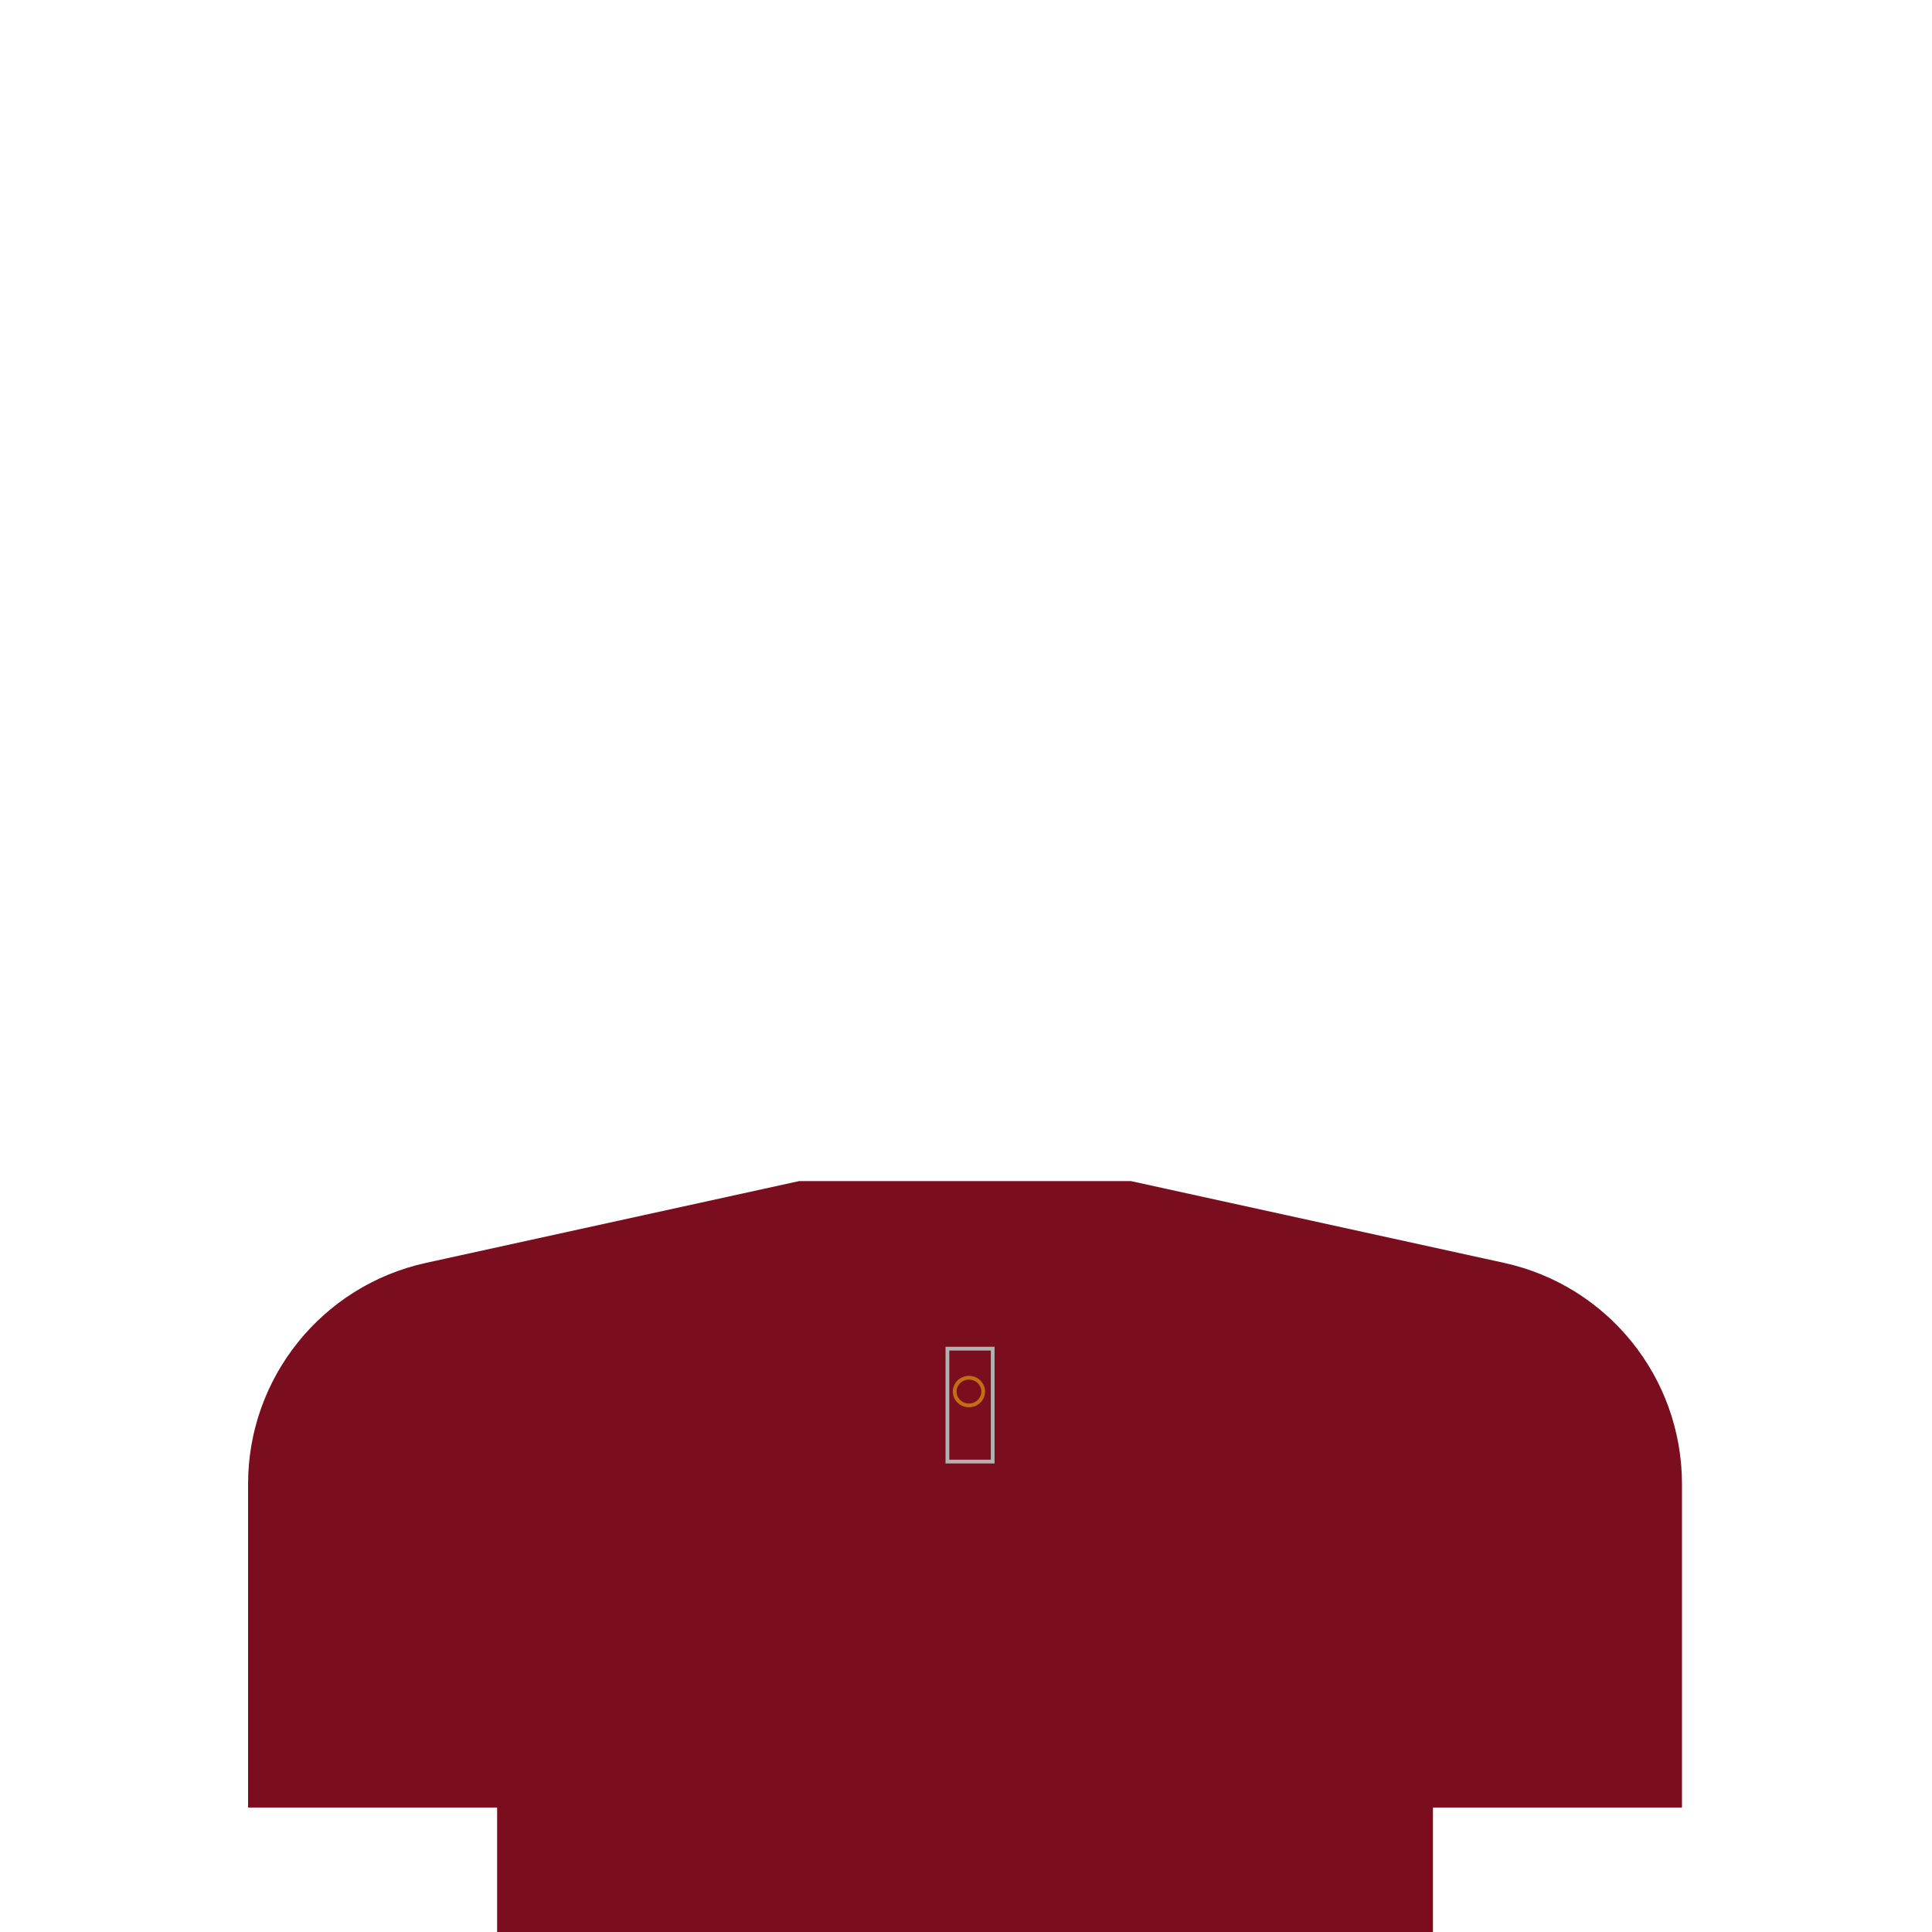
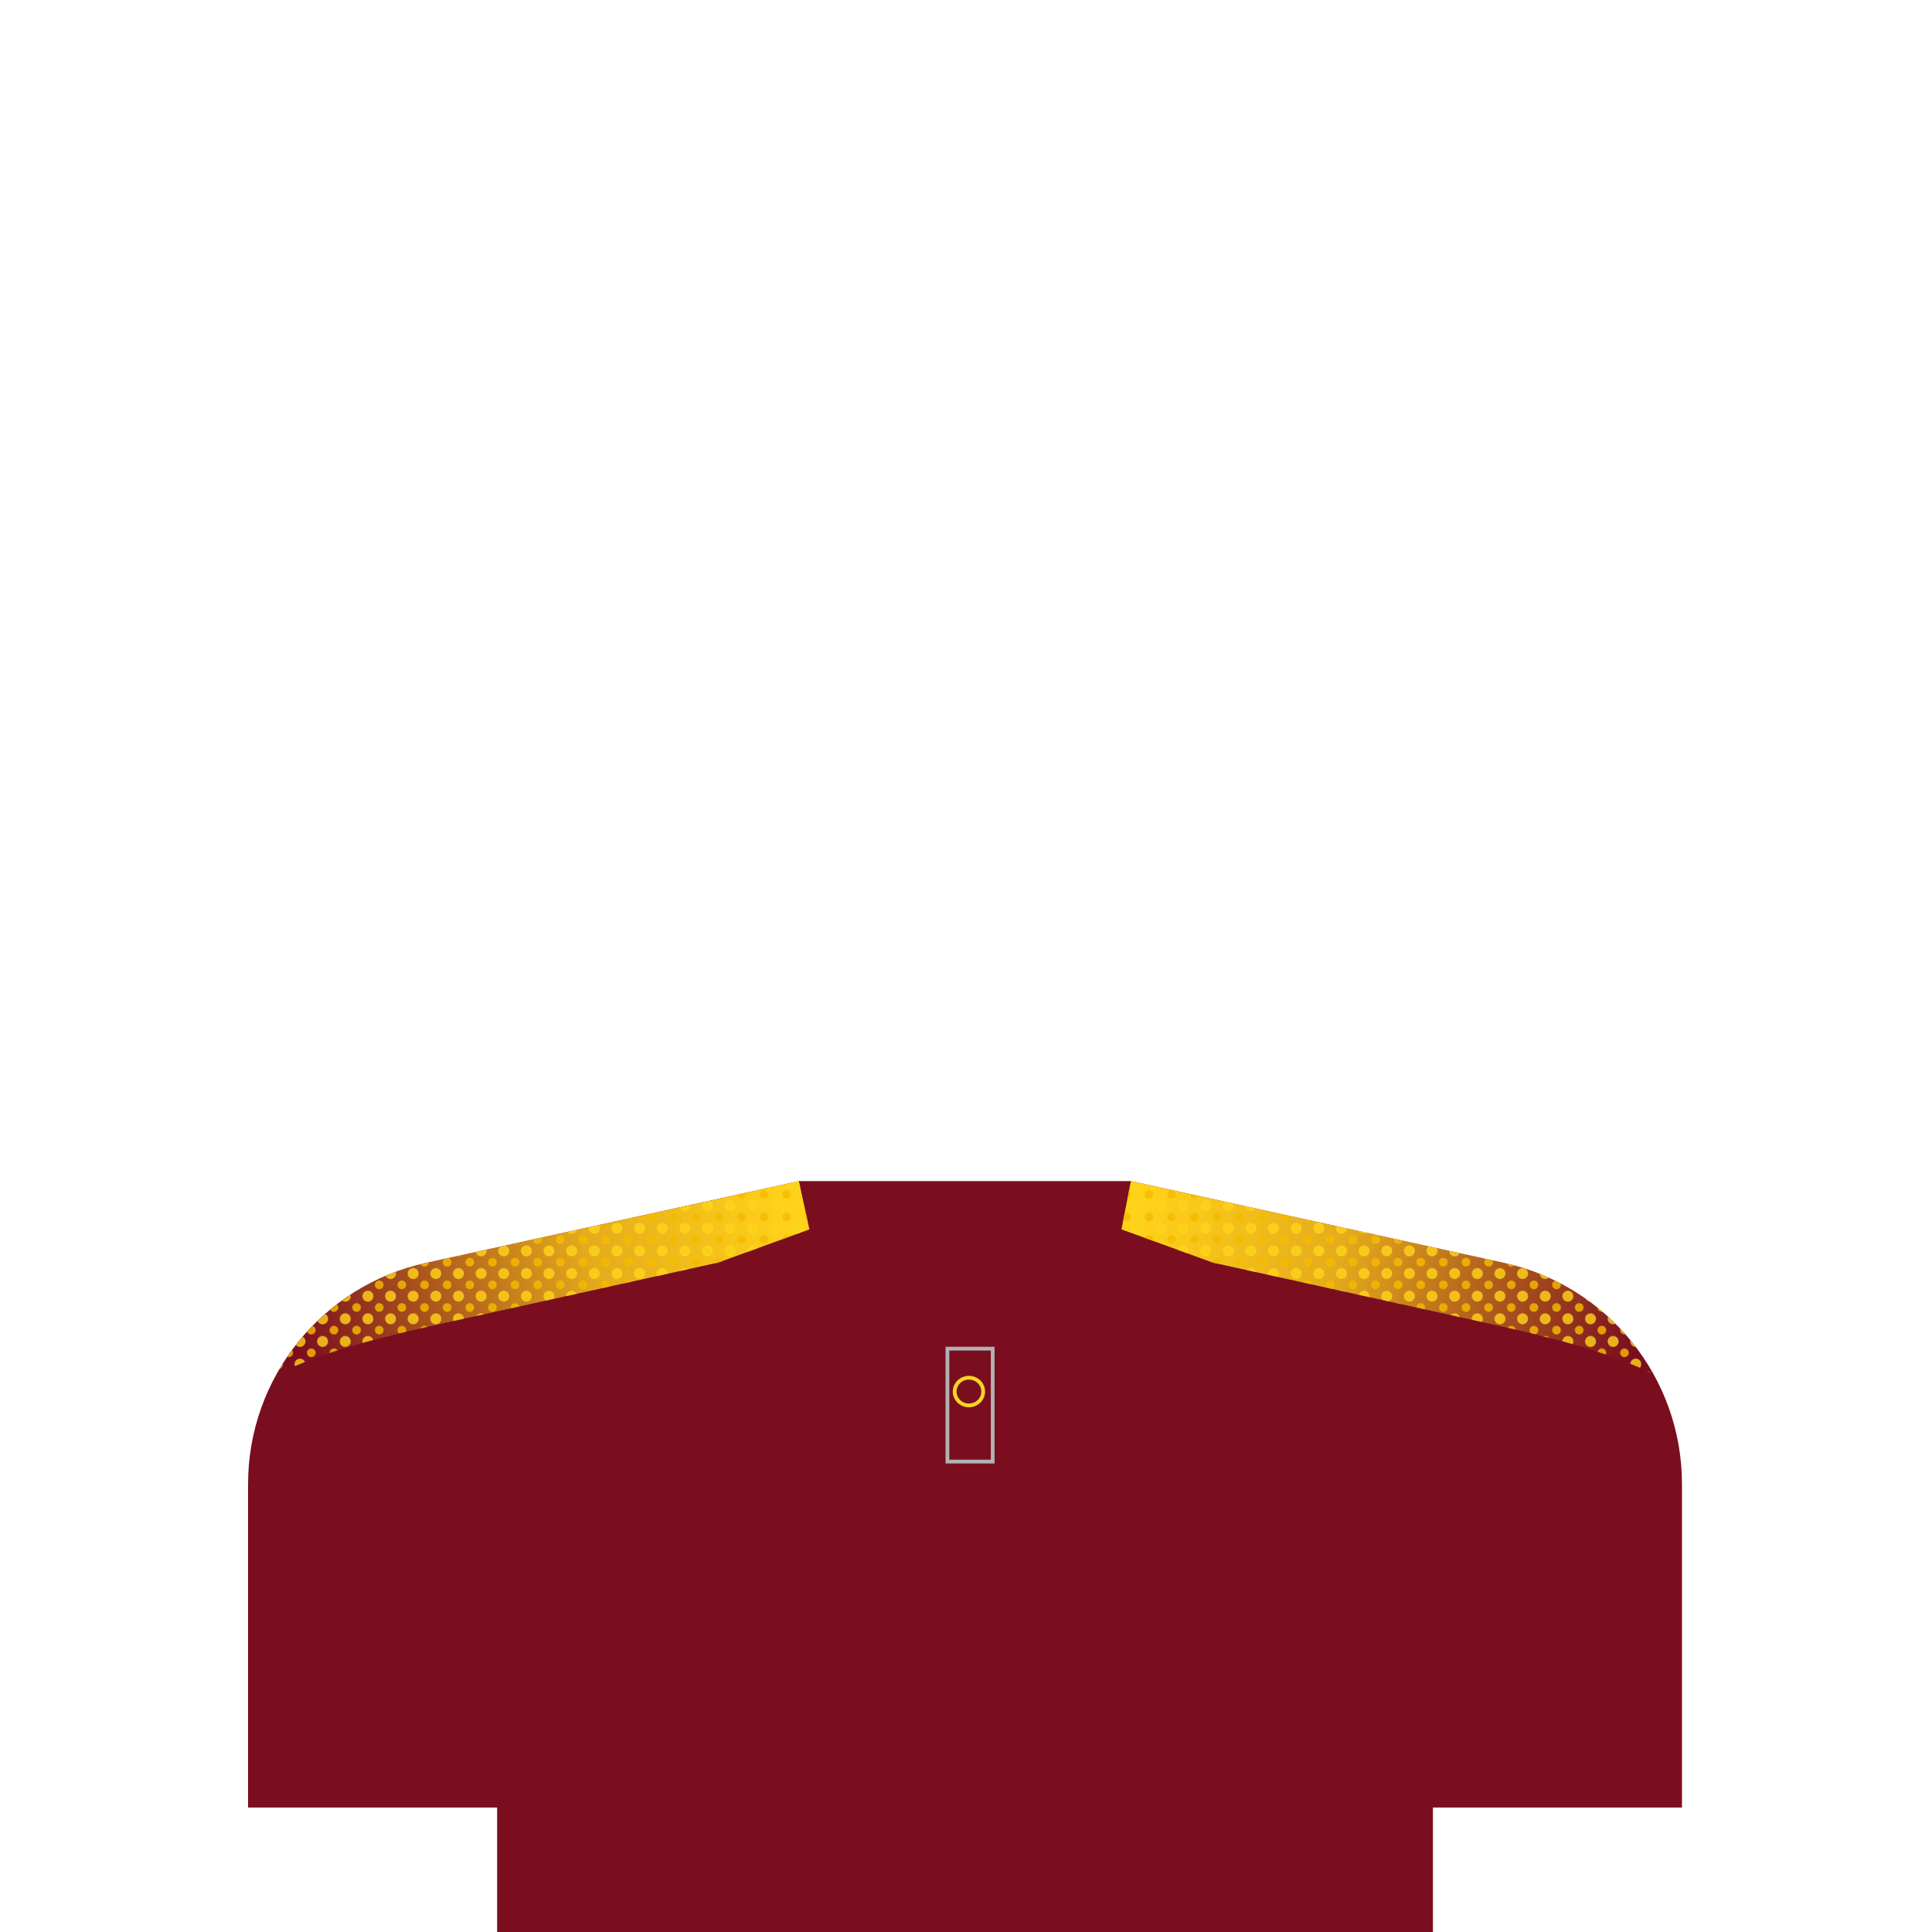
<svg xmlns="http://www.w3.org/2000/svg" width="512" height="512">
+   <defs>
+     <clipPath id="kit-2017a-shirt-clip">
+       <path d="m255.742,313.009l44,0l98.846,21.665c27.533,6.035 47.154,30.421 47.154,58.609l0,85.726l-66,0l0,33l-124,0l-124,0l0,-33l-66,0l0,-85.726c0,-28.187 19.621,-52.574 47.154,-58.609l98.846,-21.665l44,0z" />
+     </clipPath>
+     <pattern id="kit-2017a-shoulder-dots" width="6" height="6" patternUnits="userSpaceOnUse">
+       <circle cx="1.5" cy="1.5" r="1.45" fill="#FFD21A" />
+       <circle cx="4.5" cy="4.5" r="1.15" fill="#F4B900" />
+     </pattern>
+     <linearGradient id="kit-2017a-shoulder-fade-left" x1="207" y1="315" x2="79" y2="357" gradientUnits="userSpaceOnUse">
+       <stop stop-color="#FFD21A" />
+       <stop offset="0.4" stop-color="#FFD21A" stop-opacity="0.8" />
+       <stop offset="1" stop-color="#FFD21A" stop-opacity="0" />
+     </linearGradient>
+     <linearGradient id="kit-2017a-shoulder-fade-right" x1="304" y1="315" x2="433" y2="357" gradientUnits="userSpaceOnUse">
+       <stop stop-color="#FFD21A" />
+       <stop offset="0.4" stop-color="#FFD21A" stop-opacity="0.8" />
+       <stop offset="1" stop-color="#FFD21A" stop-opacity="0" />
+     </linearGradient>
+   </defs>
  <g id="shirt">
    <g id="chest">
      <path fill="#7A0E1F" d="m255.742,313.009l44,0l98.846,21.665c27.533,6.035 47.154,30.421 47.154,58.609l0,85.726l-66,0l0,33l-124,0l-124,0l0,-33l-66,0l0,-85.726c0,-28.187 19.621,-52.574 47.154,-58.609l98.846,-21.665l44,0z" />
    </g>
+     <g id="shoulder-flashes" clip-path="url(#kit-2017a-shirt-clip)">
+       <path d="M211.7 313L184 319.1l-71.1 15.6c-17.2 3.8-31.4 14.8-39.7 29.6 13.3-6.5 28.1-10 44.6-13.7l72.5-16 24.2-8.8z" fill="url(#kit-2017a-shoulder-fade-left)" />
+       <path d="M299.7 313l28 6.1 71 15.6c17.3 3.8 31.5 14.8 39.8 29.6-13.3-6.5-28.1-10-44.6-13.7l-72.5-16-24.2-8.8z" fill="url(#kit-2017a-shoulder-fade-right)" />
+       <path d="M211.7 313L184 319.1l-71.1 15.6c-17.2 3.8-31.4 14.8-39.7 29.6 13.3-6.5 28.1-10 44.6-13.7l72.5-16 24.2-8.8zM299.7 313l28 6.1 71 15.6c17.3 3.8 31.5 14.8 39.8 29.6-13.3-6.5-28.1-10-44.6-13.7l-72.5-16-24.2-8.8z" fill="url(#kit-2017a-shoulder-dots)" opacity="0.82" />
+     </g>
  </g>
  <g id="Collar">
    <rect fill="none" stroke-width="null" x="251.074" y="357.407" width="12" height="29.926" stroke="#b2b2b2" />
-     <ellipse fill="none" stroke-width="null" cx="256.778" cy="368.779" rx="3.778" ry="3.667" stroke="#C26E14" />
+     <ellipse fill="none" stroke-width="null" cx="256.778" cy="368.779" rx="3.778" ry="3.667" stroke="#f8d421" />
  </g>
-   <use href="#puma" fill="#C26E14" />
-   <use href="#crest-letters" fill="#C26E14" />
-   <use href="#bandm" style="--logo-dark: #C26E14; --logo-darker: #7A0E1F; --logo-light: #C26E14; --logo-middle: #C26E14" />
+   <use href="#puma" fill="#f8d421" />
+   <use href="#crest-letters" fill="#f8d421" />
+   <use href="#bandm" style="--logo-dark: #f8d421; --logo-darker: #7A0E1F; --logo-light: #f8d421; --logo-middle: #f8d421" />
</svg>
